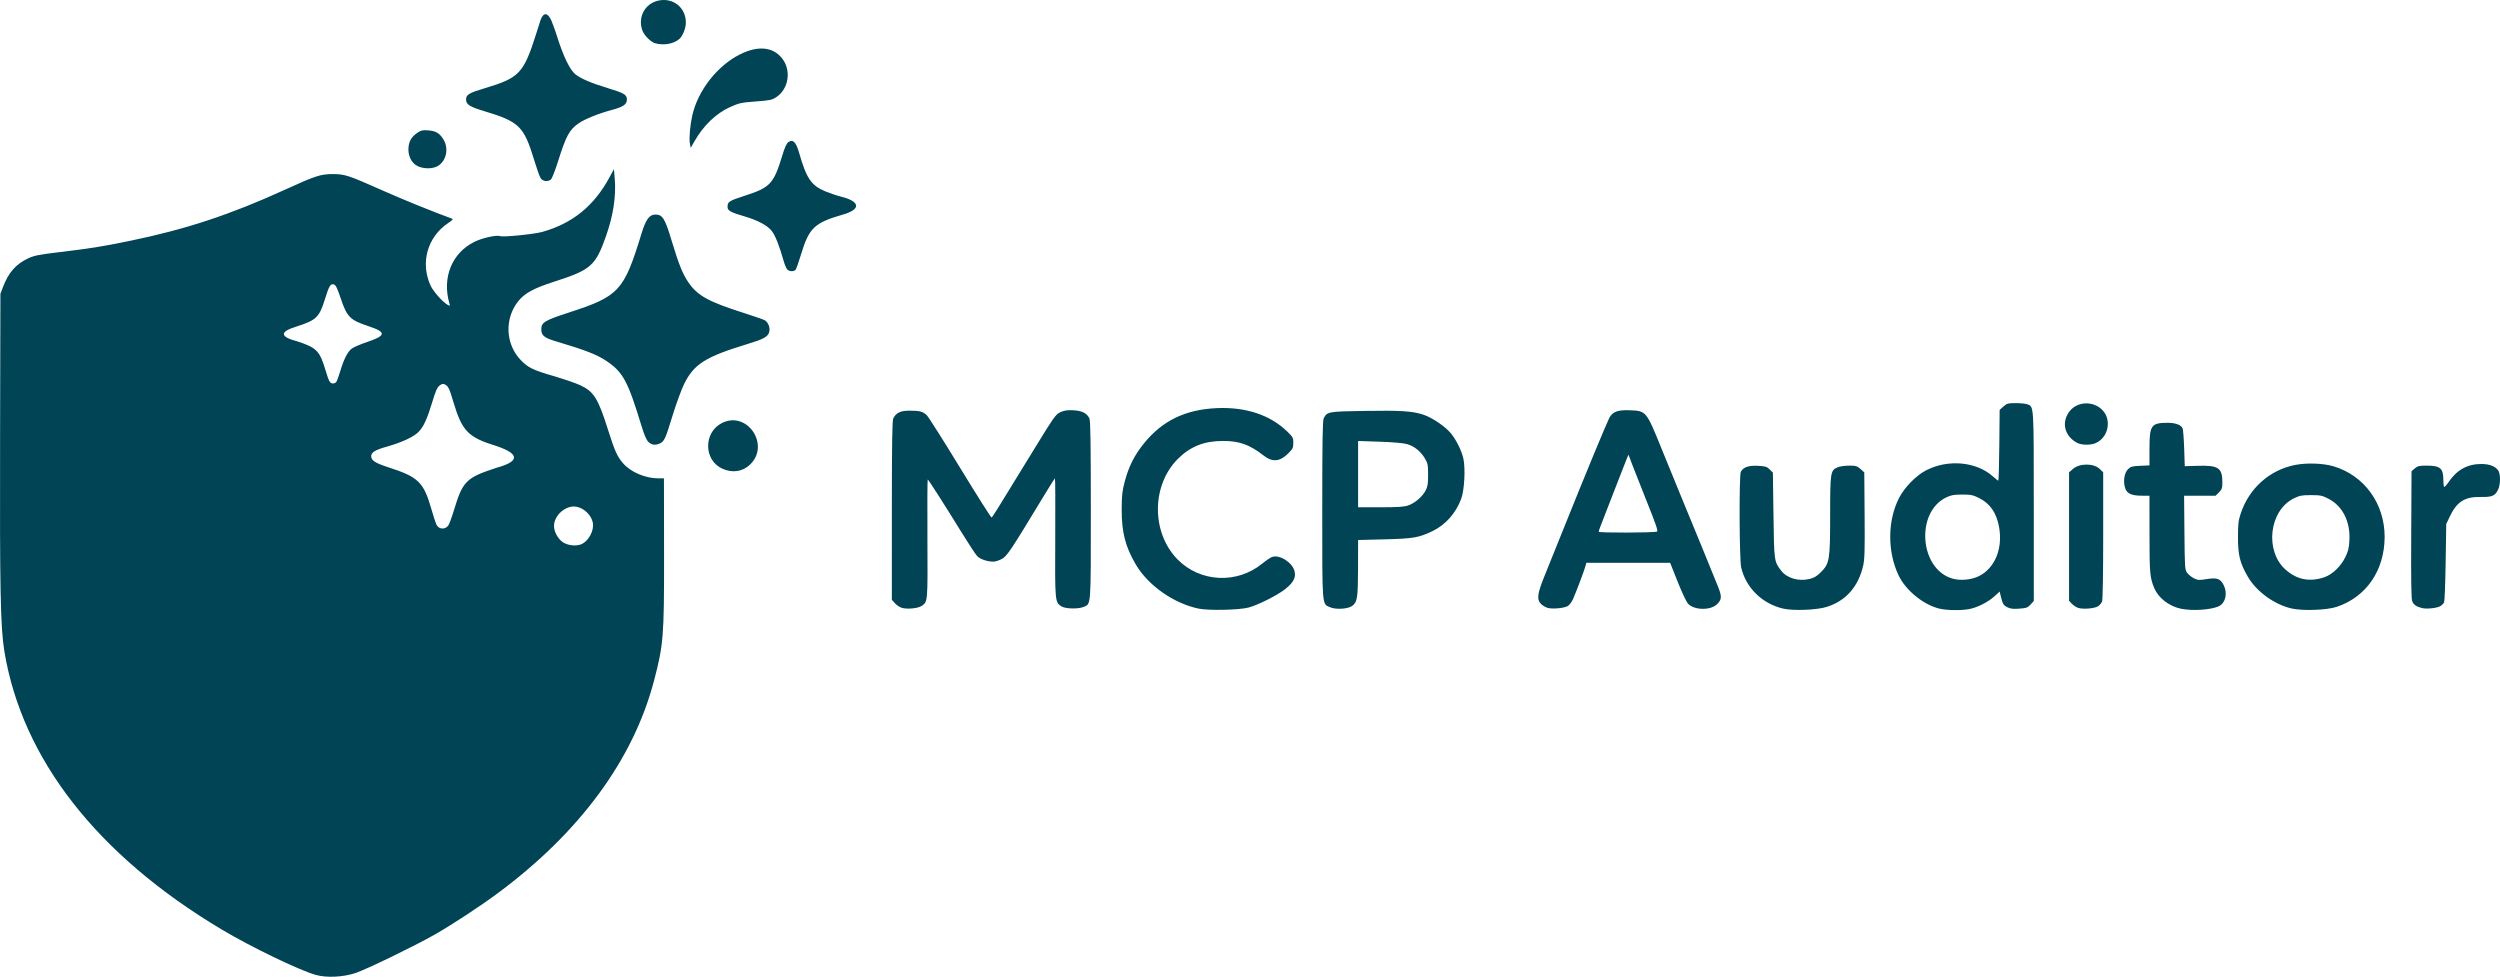
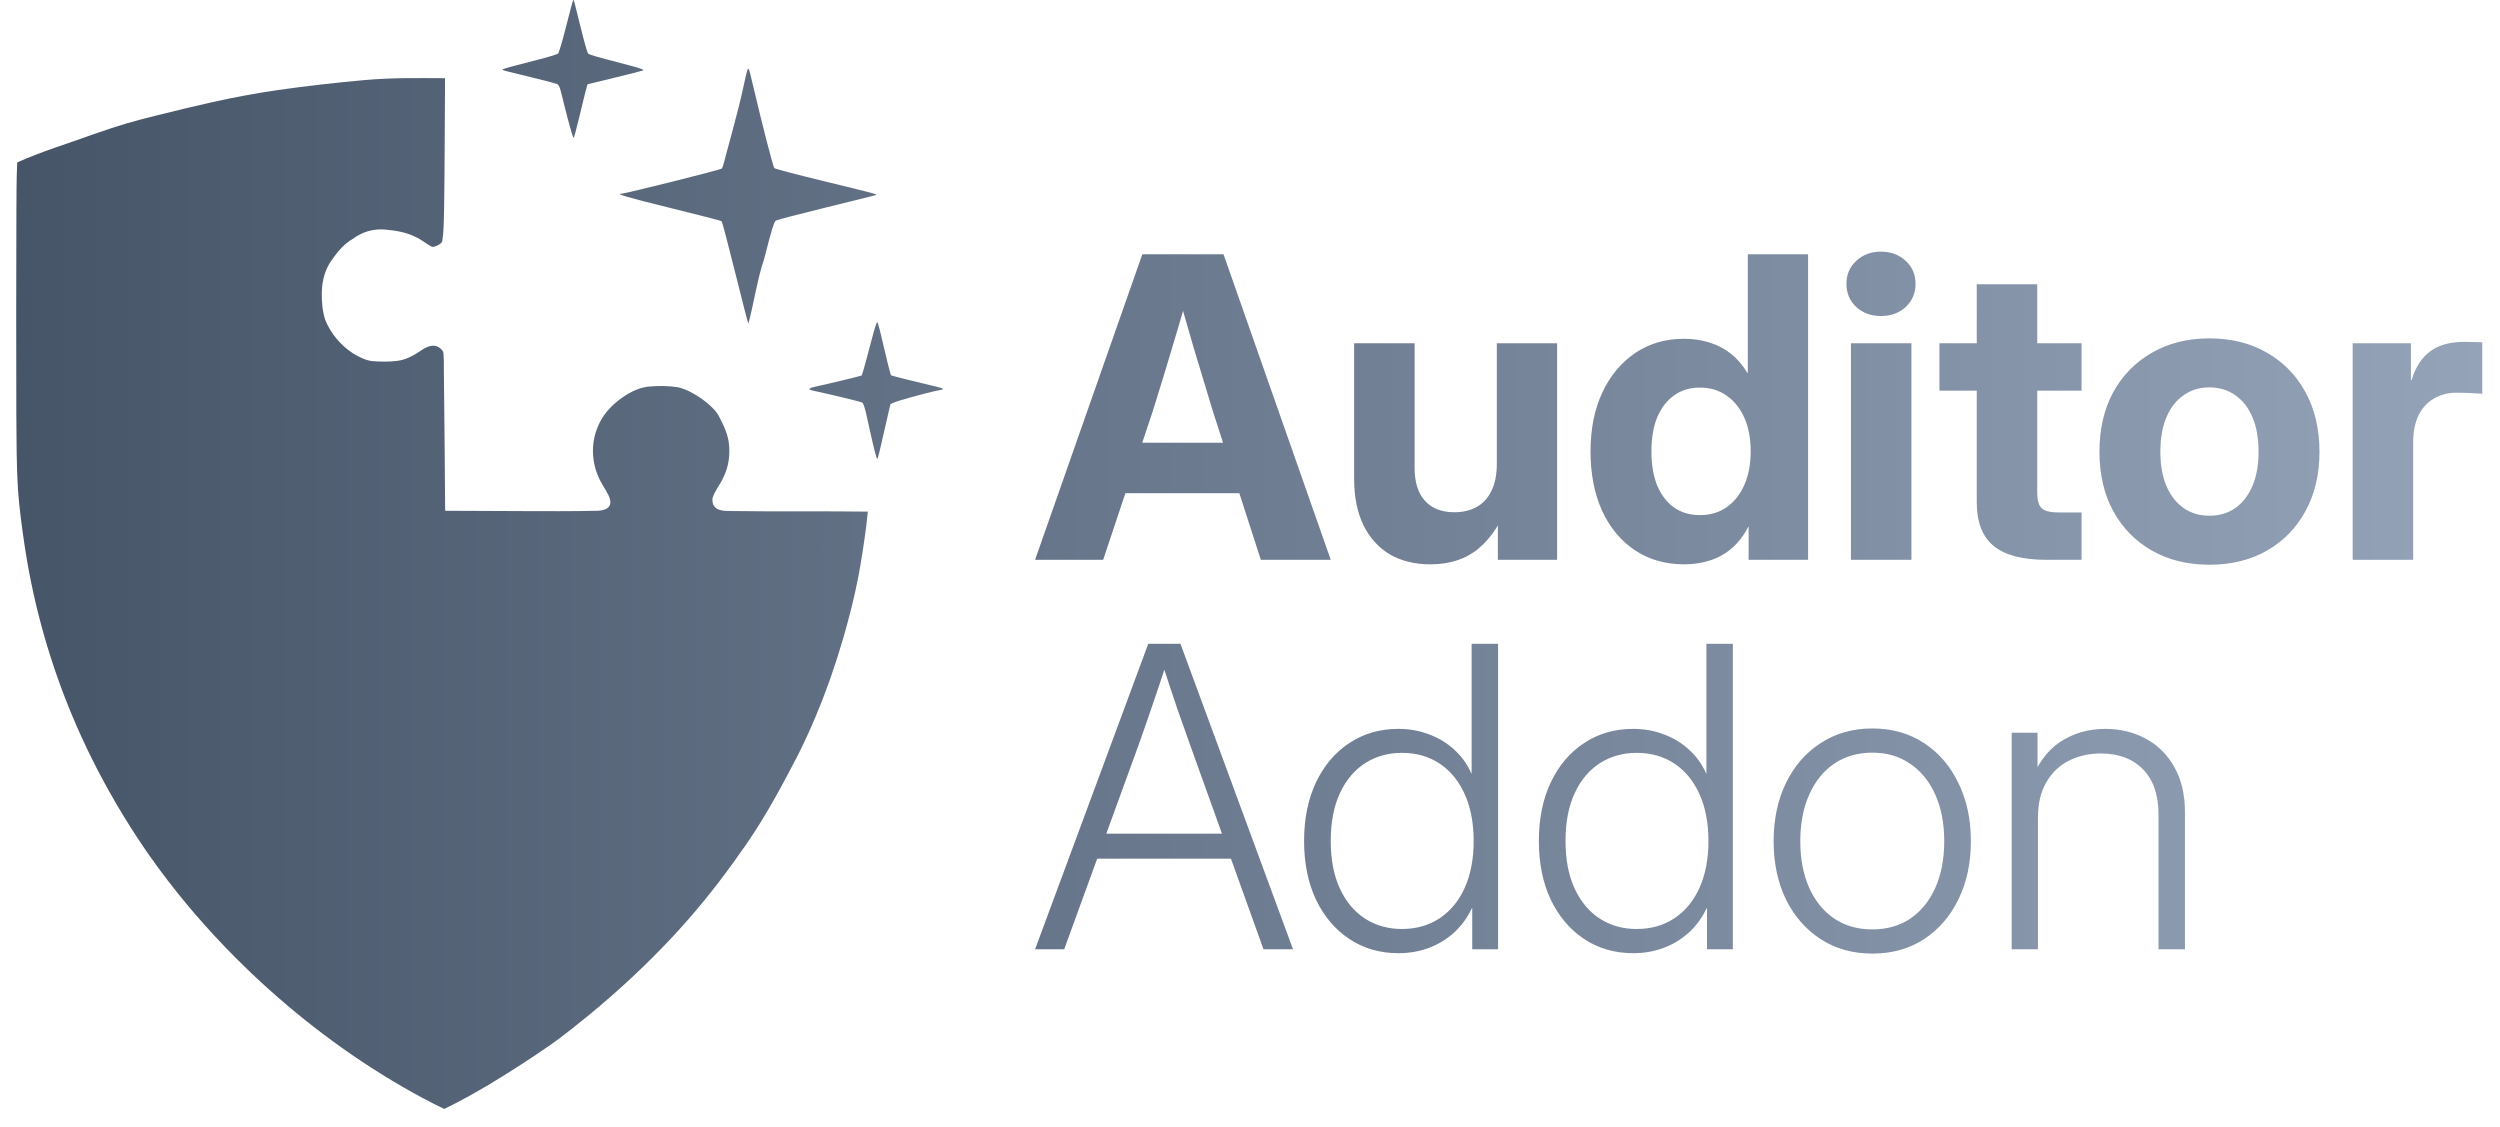
- <svg xmlns="http://www.w3.org/2000/svg" version="1.1" id="svg1" width="2160.799" height="844.227" viewBox="0 0 2160.799 844.227">
-   <defs id="defs1" />
-   <g id="g1" transform="translate(-327.1646,-328.5517)">
-     <path style="fill:#004455" d="m 600,1171.159 c -14.57,-4.145 -56.098,-24.216 -81.5,-39.391 C 411.164,1067.649 346.272,984.52 330.944,891.5 327.579,871.084 326.925,838.567 327.232,707 l 0.29,-124.5 2.243,-5.919 c 4.718,-12.45 11.163,-19.781 21.747,-24.733 5.174,-2.421 9.288,-3.239 26.916,-5.351 27.098,-3.246 36.996,-4.827 60.572,-9.675 48.678,-10.009 87.038,-22.651 134.575,-44.352 26.343,-12.025 30.786,-13.475 41.234,-13.449 10.516,0.025 13.408,0.98 43.277,14.277 17.173,7.645 44.319,18.661 59.344,24.081 1.656,0.597 1.228,1.17 -3.014,4.026 -17.868,12.033 -24.106,34.303 -15.111,53.951 2.355,5.145 10.645,14.476 14.867,16.736 1.937,1.037 2.06,0.931 1.433,-1.229 -6.509,-22.42 2.194,-43.782 21.736,-53.35 6.892,-3.375 19.084,-6.055 22.166,-4.872 2.675,1.026 29.16,-1.631 36.355,-3.647 26.064,-7.305 44.632,-22.352 58.013,-47.013 l 3.924,-7.231 0.723,8.685 c 1.231,14.777 -1.329,31.452 -7.533,49.065 -9.096,25.825 -13.025,29.289 -44.798,39.492 -17.692,5.682 -25.66,10.023 -31.175,16.985 -11.966,15.108 -10.971,37.121 2.298,50.853 6.256,6.474 10.622,8.598 28.184,13.711 8.8,2.562 19.15,6.109 23,7.883 11.866,5.467 15.578,11.351 24.018,38.077 6.01,19.031 8.193,23.86 13.471,29.797 C 872.618,736.754 885.097,742 896.21,742 H 901 l 0.038,4.75 c 0.021,2.612 0.06,30.85 0.088,62.75 0.06,69.22 -0.515,76.321 -8.707,107.5 -17.921,68.207 -64.209,131.11 -135.148,183.659 -15.454,11.447 -39.795,27.401 -54.77,35.897 -17.126,9.716 -58.602,29.833 -68.018,32.99 -10.739,3.601 -25.128,4.274 -34.482,1.613 z M 829.208,799.111 c 6.439,-2.448 11.634,-11.813 10.35,-18.659 -1.565,-8.341 -10.744,-15.273 -18.492,-13.964 -8.152,1.377 -15.065,9.041 -15.065,16.7 0,5.302 3.894,11.964 8.5,14.54 4.189,2.343 10.596,2.945 14.708,1.382 z M 714.384,783.129 c 0.832,-0.92 3.079,-6.837 4.993,-13.15 7.816,-25.783 10.449,-28.423 37.05,-37.158 18.134,-4.96 21.927,-11.336 -0.426,-18.847 -24.176,-7.38 -29.485,-12.837 -36.954,-37.981 -3.466,-11.667 -4.37,-13.56 -7.194,-15.072 -1.7,-0.91 -2.603,-0.751 -4.725,0.833 -2.05,1.531 -3.413,4.582 -6.241,13.97 -4.481,14.876 -7.648,21.782 -12.008,26.189 -4.26,4.305 -14.522,9.064 -27.318,12.668 C 651.416,717.438 648,719.531 648,722.889 c 0,3.666 3.499,5.909 15,9.618 25.79,8.317 30.35,12.767 37.046,36.153 1.707,5.962 3.625,11.906 4.261,13.208 2.009,4.113 6.937,4.729 10.076,1.26 z M 617.781,658.75 c 0.564,-0.688 2.029,-4.625 3.256,-8.75 3.25,-10.928 6.655,-17.642 10.257,-20.225 1.744,-1.251 7.861,-3.85 13.593,-5.775 16.07,-5.397 16.284,-8.393 0.965,-13.458 -16.255,-5.374 -18.833,-7.979 -24.387,-24.646 -2.774,-8.325 -4.083,-10.957 -5.707,-11.473 -2.914,-0.925 -4.132,1.057 -7.696,12.53 -4.912,15.809 -7.356,18.213 -24.045,23.644 -16.772,5.032 -13.896,9.347 0.261,13.051 16.617,5.478 19.214,8.142 24.222,24.851 2.959,9.872 3.879,11.5 6.499,11.5 0.965,0 2.217,-0.562 2.781,-1.25 z M 1363,854.561 c -21.485,-4.514 -43.599,-20.098 -54.211,-38.203 -8.968,-15.301 -12.187,-27.877 -12.123,-47.358 0.04,-12.359 0.434,-15.957 2.664,-24.371 3.417,-12.889 8.27,-22.521 16.492,-32.728 15.999,-19.861 36.118,-29.536 63.678,-30.622 24.739,-0.974 45.539,6.001 60.179,20.181 4.948,4.793 5.321,5.484 5.321,9.873 0,4.244 -0.443,5.163 -4.399,9.118 -7.247,7.247 -13.697,7.776 -21.38,1.755 -11.831,-9.274 -20.783,-12.506 -34.722,-12.538 -16.499,-0.037 -28.53,4.729 -39.361,15.593 -22.838,22.909 -22.906,63.702 -0.144,86.855 19.486,19.82 51.413,21.364 73.185,3.538 3.124,-2.558 6.881,-5.107 8.348,-5.665 6.344,-2.412 17.448,4.493 19.504,12.13 1.455,5.404 -0.85,9.91 -7.952,15.547 -6.729,5.34 -23.316,13.717 -31.579,15.949 -8.221,2.22 -34.694,2.796 -43.5,0.946 z m 505.411,0.023 c -18.127,-4.147 -32.396,-18.168 -36.323,-35.693 -1.598,-7.132 -1.853,-79.854 -0.29,-82.63 2.233,-3.965 6.718,-5.503 14.846,-5.093 6.424,0.324 7.696,0.717 10.103,3.123 l 2.753,2.752 0.507,36.729 c 0.551,39.873 0.577,40.062 6.582,47.935 5.018,6.579 15.023,9.547 24.509,7.271 4.05,-0.971 6.369,-2.349 9.894,-5.873 7.515,-7.515 8.008,-10.557 8.008,-49.451 0,-36.913 0.265,-38.612 6.432,-41.188 1.927,-0.805 6.436,-1.464 10.02,-1.464 5.786,0 6.882,0.327 9.782,2.917 l 3.266,2.917 0.285,37.026 c 0.236,30.698 0.019,38.172 -1.27,43.733 -4.212,18.161 -14.993,30.316 -31.515,35.531 -8.51,2.686 -28.788,3.474 -37.589,1.461 z m 134.937,-0.004 c -13.823,-3.353 -29.102,-15.835 -35.232,-28.784 -9.806,-20.713 -9.56,-47.598 0.615,-67.183 4.587,-8.828 14.526,-18.988 22.851,-23.358 19.16,-10.057 43.82,-7.824 58.326,5.281 2.109,1.906 4.1,3.465 4.423,3.465 0.323,0 0.719,-13.762 0.879,-30.583 l 0.291,-30.583 3.266,-2.917 c 2.986,-2.667 3.902,-2.917 10.685,-2.917 4.08,0 8.552,0.431 9.936,0.957 5.782,2.198 5.613,-0.459 5.613,88.478 v 81.534 l -2.75,3.061 c -2.444,2.72 -3.529,3.119 -9.75,3.583 -5.551,0.414 -7.722,0.146 -10.489,-1.295 -3.379,-1.76 -3.882,-2.654 -5.702,-10.145 l -0.809,-3.328 -4.5,4.097 c -5.578,5.079 -14.782,9.727 -21.887,11.053 -7.141,1.333 -19.373,1.136 -25.766,-0.415 z m 34.122,-28.022 c 13.755,-6.73 20.819,-23.596 17.607,-42.04 -2.183,-12.538 -7.707,-20.678 -17.276,-25.46 -5.408,-2.702 -7.119,-3.057 -14.71,-3.048 -6.947,0.008 -9.547,0.463 -13.59,2.378 -26.999,12.785 -23.276,62.218 5.292,70.27 6.91,1.948 16.155,1.092 22.677,-2.099 z m 174.502,28.083 c -10.014,-2.157 -19.222,-9.273 -22.735,-17.569 -3.877,-9.156 -4.213,-12.873 -4.225,-46.823 L 2185,757 h -6.532 c -8.909,0 -12.919,-1.806 -14.474,-6.52 -1.883,-5.707 -0.798,-13.13 2.384,-16.313 2.345,-2.345 3.586,-2.697 10.638,-3.017 L 2185,730.788 V 716.344 C 2185,696.103 2186.477,694 2200.699,694 c 6.789,0 11.479,1.712 12.912,4.713 0.469,0.983 1.086,8.761 1.371,17.285 l 0.518,15.498 11.208,-0.34 c 17.927,-0.543 21.292,1.73 21.292,14.388 0,4.866 -0.387,5.996 -2.923,8.532 L 2242.154,757 h -13.617 -13.617 l 0.29,31.928 c 0.276,30.439 0.386,32.06 2.354,34.75 1.135,1.552 3.762,3.665 5.836,4.695 3.391,1.685 4.503,1.755 11.033,0.702 8.872,-1.431 11.852,-0.397 14.647,5.082 3.545,6.949 1.777,15.321 -3.847,18.215 -6.355,3.271 -23.258,4.424 -33.261,2.269 z M 2308,854.509 c -14.95,-3.35 -30.433,-14.54 -37.947,-27.423 C 2263.241,815.406 2261.5,808.468 2261.5,793 c 0,-11.436 0.354,-14.57 2.317,-20.5 7.263,-21.941 24.956,-37.737 47.162,-42.106 9.913,-1.95 24.251,-1.445 33.02,1.163 26.794,7.969 44.464,32.505 44.249,61.443 -0.213,28.683 -15.839,51.418 -41.249,60.017 -8.504,2.878 -29.27,3.672 -39,1.491 z m 28.261,-27.082 c 6.756,-2.302 14.036,-9.255 17.892,-17.087 2.628,-5.338 3.295,-8.051 3.652,-14.856 0.856,-16.3 -5.938,-29.662 -18.293,-35.98 -5.25,-2.685 -6.832,-3.003 -14.942,-3.003 -7.915,0 -9.799,0.358 -14.785,2.806 -21.418,10.518 -25.416,45.526 -7.045,61.697 9.839,8.661 20.794,10.76 33.52,6.423 z m -1229.247,26.603 c -1.917,-0.481 -4.73,-2.266 -6.25,-3.968 l -2.764,-3.094 0.015,-77.234 c 0.011,-59.308 0.301,-77.792 1.25,-79.638 2.475,-4.817 6.268,-6.596 14.058,-6.596 8.912,0 11.653,0.749 15.002,4.098 1.451,1.451 14.425,21.946 28.832,45.545 14.406,23.599 26.555,42.783 26.998,42.632 0.874,-0.299 2.223,-2.456 33.885,-54.171 20.57,-33.598 21.529,-34.969 25.795,-36.855 3.397,-1.503 6.025,-1.87 11.266,-1.573 7.361,0.416 11.326,2.429 13.635,6.921 0.948,1.845 1.239,20.24 1.25,79.203 0.016,84.614 0.277,81.082 -6.188,83.809 -4.75,2.004 -15.883,1.72 -19.258,-0.492 -5.561,-3.644 -5.599,-4.066 -5.307,-59.628 0.147,-28.044 0.043,-50.974 -0.232,-50.955 -0.275,0.019 -4.232,6.206 -8.794,13.75 -29.608,48.961 -32.706,53.613 -37.267,55.966 -2.399,1.238 -5.642,2.25 -7.207,2.25 -5.25,0 -11.517,-2.166 -14.013,-4.844 -1.362,-1.461 -7.611,-10.981 -13.888,-21.156 -15.586,-25.266 -28.227,-44.997 -28.829,-44.999 -0.275,-9.3e-4 -0.388,23.061 -0.25,51.249 0.267,54.806 0.318,54.181 -4.75,57.884 -2.931,2.141 -11.978,3.151 -16.986,1.896 z m 369.813,-0.595 c -7.135,-3.083 -6.83,0.707 -6.813,-84.586 0.011,-58.605 0.302,-76.907 1.25,-78.752 2.945,-5.731 3.794,-5.885 34.999,-6.383 31.797,-0.507 41.751,0.13 51.218,3.281 7.609,2.532 18.956,10.255 23.811,16.207 4.667,5.721 9.232,15.022 10.724,21.849 1.849,8.464 0.858,27.031 -1.836,34.411 -4.549,12.457 -13.49,22.617 -24.68,28.042 -11.901,5.77 -16.658,6.593 -41.75,7.217 l -22.75,0.566 -0.056,24.107 c -0.061,26.028 -0.606,29.558 -5.073,32.869 -3.612,2.677 -14.07,3.321 -19.042,1.173 z m 67.377,-87.989 c 5.76,-1.963 12.213,-7.442 15.076,-12.803 1.837,-3.439 2.213,-5.756 2.216,-13.643 0,-8.565 -0.268,-9.96 -2.746,-14.176 -3.577,-6.085 -9.032,-10.517 -15.214,-12.362 -3.139,-0.936 -11.866,-1.717 -23.75,-2.125 L 1501,709.692 v 28.654 V 767 h 19.322 c 14.852,0 20.377,-0.36 23.883,-1.554 z m 120.918,88.594 c -1.857,-0.461 -4.52,-1.982 -5.917,-3.379 -4.017,-4.017 -3.388,-8.863 3.267,-25.161 3.144,-7.7 11.555,-28.576 18.691,-46.391 15.222,-38.004 34.274,-84.076 36.895,-89.221 2.795,-5.486 7.246,-7.153 17.971,-6.733 13.97,0.547 14.14,0.756 27.31,33.346 4.667,11.55 12.395,30.45 17.174,42 11.149,26.949 27.911,67.879 31.694,77.389 3.361,8.45 3.147,11.042 -1.245,15.145 -5.757,5.378 -20.134,4.854 -24.982,-0.91 -1.385,-1.647 -5.387,-10.224 -8.893,-19.06 L 1770.713,815 h -36.24 -36.24 l -0.538,2.25 c -0.767,3.208 -8.335,23.345 -10.929,29.083 -1.23,2.721 -3.296,5.407 -4.727,6.147 -3.377,1.746 -12.704,2.607 -16.916,1.56 z m 94.254,-66.03 c 1.021,-0.383 -1.04,-6.486 -8.274,-24.51 -5.298,-13.2 -11.155,-28.045 -13.015,-32.989 l -3.383,-8.989 -1.312,2.989 c -0.722,1.644 -6.072,15.364 -11.891,30.489 -5.819,15.125 -11.012,28.534 -11.541,29.797 -0.529,1.263 -0.961,2.769 -0.961,3.347 0,1.065 47.519,0.939 50.377,-0.134 z m 364.068,65.981 c -1.68,-0.521 -4.155,-2.118 -5.5,-3.55 l -2.445,-2.602 v -55.501 -55.501 l 3.187,-2.847 c 5.842,-5.22 18.266,-5.19 23.512,0.056 l 2.802,2.802 v 54.512 c 0,32.223 -0.391,55.539 -0.955,57.025 -0.525,1.382 -2.084,3.253 -3.464,4.157 -2.981,1.953 -12.828,2.787 -17.136,1.452 z m 297.055,0.122 c -4.828,-1.232 -7.148,-2.848 -8.388,-5.843 -0.847,-2.045 -1.088,-17.689 -0.887,-57.625 l 0.275,-54.819 2.806,-2.413 c 2.419,-2.08 3.826,-2.413 10.203,-2.413 11.822,0 14.491,2.281 14.491,12.38 0,2.907 0.298,5.584 0.662,5.949 0.364,0.364 2.137,-1.527 3.939,-4.203 7.083,-10.517 16.388,-15.604 28.399,-15.525 7.071,0.046 11.836,1.9 14.439,5.616 2.071,2.957 2.022,12.008 -0.089,16.457 -2.617,5.515 -5.121,6.583 -15.034,6.415 -14.108,-0.24 -20.764,4.097 -27.128,17.676 l -2.688,5.735 -0.511,33 c -0.281,18.15 -0.881,33.761 -1.334,34.69 -0.453,0.929 -1.829,2.35 -3.059,3.156 -2.735,1.792 -12.009,2.81 -16.095,1.767 z M 951.26,733.541 c -15.932,-7.418 -16.078,-31.2 -0.24,-39.291 21.864,-11.171 42.238,18.942 24.322,35.947 -6.475,6.146 -15.401,7.385 -24.081,3.344 z m -63.545,-22.929 c -1.835,-1.7 -3.617,-5.803 -6.19,-14.25 -11.666,-38.292 -15.842,-46.07 -29.847,-55.58 -8.408,-5.71 -18.119,-9.504 -44.178,-17.263 -9.88,-2.942 -12.442,-5.038 -12.478,-10.213 -0.042,-6.082 2.745,-7.788 23.978,-14.675 43.239,-14.024 47.476,-18.621 62.504,-67.824 C 885.343,518.239 888.404,514 893.642,514 c 6.244,0 8.247,3.285 14.327,23.5 5.916,19.67 9.389,28.223 14.363,35.371 7.906,11.36 17.258,16.478 47.999,26.266 8.872,2.825 16.927,5.633 17.9,6.241 3.168,1.978 4.894,6.964 3.648,10.539 -1.362,3.907 -4.941,5.812 -18.88,10.046 -36.07,10.958 -46.093,17.304 -54.547,34.538 -2.428,4.95 -6.955,17.314 -10.059,27.476 -6.086,19.924 -7.089,22.108 -10.955,23.87 -3.884,1.77 -6.895,1.388 -9.724,-1.234 z M 2122.5,711.338 c -9.919,-5.229 -13.384,-15.689 -8.218,-24.809 9.175,-16.199 34.718,-10.038 34.718,8.373 0,7.402 -4.181,13.923 -10.718,16.72 -4.262,1.824 -12.049,1.683 -15.782,-0.285 z M 1007.642,561.499 c -0.825,-0.825 -2.225,-4.088 -3.11,-7.25 -3.519,-12.57 -7.178,-21.929 -10.062,-25.743 -3.843,-5.08 -12.205,-9.57 -24.462,-13.135 C 958.699,512.082 956,510.56 956,507.467 c 0,-4.579 1.124,-5.3 15.509,-9.953 21.257,-6.875 24.419,-10.265 31.596,-33.874 2.422,-7.97 3.913,-11.261 5.598,-12.365 3.907,-2.56 6.531,0.123 9.169,9.379 6.284,22.049 10.452,28.213 22.452,33.209 3.954,1.646 10.175,3.743 13.823,4.659 16.627,4.177 17.356,10.951 1.663,15.457 -24.714,7.097 -29.386,11.533 -36.296,34.47 -1.98,6.572 -4.086,12.534 -4.68,13.25 -1.456,1.754 -5.347,1.646 -7.193,-0.2 z M 794.458,482.577 c -0.873,-1.333 -3.394,-8.39 -5.602,-15.684 C 779.998,437.634 775.973,433.707 745.444,424.537 733.123,420.836 730,418.823 730,414.58 c 0,-4.197 2.394,-5.655 15.945,-9.713 30.271,-9.063 33.722,-12.717 44.739,-47.368 l 3.815,-12 c 2.768,-6.977 6.331,-5.571 9.191,0.7 0.377,0.826 2.929,7.364 5.266,14.775 5.058,16.045 10.692,27.708 15.235,31.537 4.625,3.899 13.861,7.851 29.182,12.487 13.232,4.004 15.626,5.472 15.626,9.58 0,4.158 -3.099,6.35 -12.521,8.858 -11.724,3.12 -23.631,7.883 -29.078,11.63 -8.138,5.599 -10.968,10.823 -18.02,33.266 -2.448,7.791 -5.196,14.728 -6.107,15.416 -2.772,2.093 -7.048,1.524 -8.815,-1.173 z M 687.664,471.888 c -5.115,-2.698 -8.085,-9.151 -7.416,-16.111 0.529,-5.509 2.793,-9.148 7.844,-12.615 2.845,-1.952 4.36,-2.272 9.171,-1.935 6.717,0.47 10.186,2.625 13.47,8.368 4.314,7.544 2.218,17.56 -4.631,22.136 -4.461,2.98 -12.951,3.052 -18.439,0.158 z m 235.796,-19.253 c -0.846,-4.51 0.121,-15.758 2.103,-24.452 4.898,-21.487 21.565,-42.801 41.14,-52.608 15.346,-7.688 28.167,-6.622 36.1,3.003 8.574,10.401 6.285,26.704 -4.776,34.024 -3.424,2.266 -5.542,2.736 -15.741,3.491 -14.506,1.074 -16.177,1.423 -24.22,5.049 -12.034,5.425 -23.045,16.075 -30.817,29.806 l -3.083,5.447 z m -30.059,-86.714 c -3.876,-1.125 -9.47,-6.75 -11.05,-11.113 -4.153,-11.462 2.33,-23.354 14.059,-25.788 12.67,-2.63 23.547,6.138 23.547,18.981 0,4.949 -2.6,11.547 -5.601,14.212 -4.825,4.285 -13.61,5.839 -20.954,3.708 z" id="path1" />
+ <svg xmlns="http://www.w3.org/2000/svg" xmlns:xlink="http://www.w3.org/1999/xlink" version="1.1" id="svg1" width="571.53" height="257.641" viewBox="0 0 571.53 257.641">
+   <defs id="defs1">
+     <linearGradient id="linearGradient25">
+       <stop style="stop-color:#475569;stop-opacity:1;" offset="0" id="stop25" />
+       <stop style="stop-color:#94a3b8;stop-opacity:1;" offset="1" id="stop26" />
+     </linearGradient>
+     <linearGradient id="linearGradient23">
+       <stop style="stop-color:#0a5daf;stop-opacity:1;" offset="0" id="stop22" />
+       <stop style="stop-color:#539ff4;stop-opacity:1;" offset="1" id="stop23" />
+     </linearGradient>
+     <linearGradient id="linearGradient2">
+       <stop style="stop-color:#0d64b9;stop-opacity:1;" offset="0" id="stop2" />
+       <stop style="stop-color:#539ff4;stop-opacity:1;" offset="1" id="stop3" />
+     </linearGradient>
+     <linearGradient xlink:href="#linearGradient23" id="linearGradient3" x1="1429.012" y1="821.665" x2="2038.662" y2="821.665" gradientUnits="userSpaceOnUse" />
+     <linearGradient xlink:href="#linearGradient2" id="linearGradient11" gradientUnits="userSpaceOnUse" x1="1429.012" y1="821.665" x2="2038.662" y2="821.665" />
+     <linearGradient xlink:href="#linearGradient2" id="linearGradient12" gradientUnits="userSpaceOnUse" x1="1429.012" y1="821.665" x2="2038.662" y2="821.665" />
+     <linearGradient xlink:href="#linearGradient2" id="linearGradient13" gradientUnits="userSpaceOnUse" x1="1429.012" y1="821.665" x2="2038.662" y2="821.665" />
+     <linearGradient xlink:href="#linearGradient2" id="linearGradient14" gradientUnits="userSpaceOnUse" x1="1429.012" y1="821.665" x2="2038.662" y2="821.665" />
+     <linearGradient xlink:href="#linearGradient2" id="linearGradient15" gradientUnits="userSpaceOnUse" x1="1429.012" y1="821.665" x2="2038.662" y2="821.665" />
+     <linearGradient xlink:href="#linearGradient2" id="linearGradient16" gradientUnits="userSpaceOnUse" x1="1429.012" y1="821.665" x2="2038.662" y2="821.665" />
+     <linearGradient xlink:href="#linearGradient25" id="linearGradient26" x1="1456.697" y1="820.223" x2="2020.467" y2="820.223" gradientUnits="userSpaceOnUse" />
+   </defs>
+   <g id="g1" style="display:none;fill:url(#linearGradient3);stroke:none" transform="translate(-1452.992,-693.4636)">
+     <path style="fill:url(#linearGradient11);fill-opacity:1;stroke:none;stroke-width:0.573" d="m 1582.751,720.48 c -0.647,-2.483 -1.335,-5.206 -1.529,-6.051 -0.245,-1.069 -0.531,-1.612 -0.94,-1.785 -0.324,-0.136 -3.039,-0.839 -6.035,-1.561 -6.353,-1.531 -6.532,-1.58 -6.369,-1.744 0.16,-0.16 3.01,-0.944 8.232,-2.264 2.286,-0.578 4.307,-1.201 4.491,-1.383 0.184,-0.183 1.001,-2.976 1.816,-6.208 0.815,-3.232 1.532,-5.927 1.594,-5.989 0.161,-0.162 0.232,0.092 1.742,6.276 0.751,3.074 1.501,5.732 1.666,5.906 0.29,0.305 1.421,0.631 9.423,2.723 2.505,0.655 3.509,1.027 3.153,1.169 -0.287,0.114 -3.258,0.872 -6.601,1.682 l -6.078,1.474 -0.27,0.904 c -0.149,0.497 -0.828,3.258 -1.508,6.135 -0.681,2.877 -1.321,5.231 -1.423,5.231 -0.102,0 -0.715,-2.032 -1.362,-4.515 z" id="path8" />
+     <path style="fill:url(#linearGradient12);fill-opacity:1;stroke:none;stroke-width:0.573" d="m 1621.093,755.896 c -1.593,-6.414 -2.998,-11.75 -3.123,-11.858 -0.125,-0.108 -5.358,-1.461 -11.63,-3.006 -10.155,-2.502 -12.859,-3.298 -11.2,-3.298 0.793,0 22.575,-5.448 22.84,-5.713 0.131,-0.13 0.342,-0.671 0.469,-1.203 0.558,-2.327 3.381,-12.048 4.61,-18.022 0.34,-1.655 0.719,-3.192 0.842,-3.415 0.266,-0.482 0.287,-0.422 1.157,3.271 2.304,9.777 4.673,18.969 4.959,19.243 0.186,0.178 5.24,1.513 11.231,2.966 12.347,2.994 12.499,3.036 11.896,3.234 -0.236,0.078 -5.332,1.339 -11.322,2.803 -5.991,1.464 -11.142,2.812 -11.447,2.996 -0.433,0.261 -1.013,2.152 -2.645,8.625 -1.653,4.877 -2.325,9.999 -3.654,14.953 -0.048,0.047 -1.389,-5.161 -2.983,-11.575 z" id="path7" />
+     <path style="fill:url(#linearGradient13);fill-opacity:1;stroke:none;stroke-width:0.573" d="m 1653.403,798.156 c -0.176,-0.291 -1.35,-5.232 -2.221,-9.35 -0.43,-2.032 -0.811,-3.178 -1.109,-3.333 -0.356,-0.185 -6.528,-1.674 -11.419,-2.755 -1.109,-0.245 -0.712,-0.577 1.147,-0.956 2.089,-0.427 10.068,-2.353 10.181,-2.458 0.126,-0.118 1.386,-4.647 2.377,-8.542 0.511,-2.01 1.028,-3.655 1.149,-3.655 0.121,0 0.506,1.258 0.856,2.795 0.961,4.228 2.215,9.279 2.324,9.363 0.131,0.1 5.802,1.53 8.84,2.228 3.263,0.75 3.484,0.927 2.58,1.104 -1.093,0.214 -1.853,0.356 -3.296,0.734 -4.97,1.301 -8.157,2.204 -8.29,2.653 -0.077,0.259 -0.732,3.111 -1.455,6.336 -0.723,3.225 -1.361,5.91 -1.417,5.967 -0.056,0.057 -0.166,-0.003 -0.244,-0.131 z" id="path6" />
+     <path id="path10" style="display:inline;fill:url(#linearGradient14);stroke:none;stroke-width:7.43;stroke-dasharray:none;stroke-opacity:1;paint-order:markers fill stroke" d="m 1545.777,711.325 c -3.262,0.044 -5.759,0.14 -9.426,0.441 -6.601,0.598 -13.191,1.341 -19.753,2.27 -5.037,0.728 -10.043,1.668 -15.011,2.769 -4.109,0.917 -7.766,1.8 -12.474,2.972 -6.07,1.5 -8.418,2.188 -14.661,4.347 -5.854,2.125 -11.829,3.929 -17.522,6.461 -0.194,3.956 -0.158,7.92 -0.193,11.88 -0.055,15.233 -0.046,30.467 -0.013,45.701 0.048,5.846 0.022,11.699 0.403,17.535 0.304,4.252 0.905,8.476 1.521,12.692 0.172,1.177 0.379,2.349 0.574,3.523 0.038,0.221 0.123,0.677 0.179,0.988 0.076,0.416 0.179,0.991 0.239,1.309 0.147,0.753 0.328,1.657 0.455,2.316 2.655,13.024 6.899,25.721 12.608,37.725 0.168,0.346 0.434,0.895 0.642,1.324 0.179,0.366 0.357,0.745 0.507,1.043 3.564,7.197 7.639,14.141 12.157,20.781 0.233,0.34 0.599,0.874 0.84,1.216 2.92,4.188 6.037,8.237 9.318,12.148 0.449,0.527 0.988,1.168 1.478,1.733 1.351,1.571 2.789,3.178 4.158,4.662 0.963,1.044 2.002,2.138 2.947,3.123 9.963,10.288 21.063,19.489 33.097,27.259 2.304,1.489 4.569,2.872 7.163,4.377 3.121,1.791 6.287,3.511 9.535,5.062 3.522,-1.689 6.924,-3.618 10.29,-5.597 4.869,-2.939 9.652,-6.023 14.319,-9.273 2.92,-2.081 5.709,-4.341 8.49,-6.603 6.888,-5.668 13.434,-11.758 19.495,-18.305 0.42,-0.457 0.943,-1.022 1.396,-1.528 0.62,-0.681 1.229,-1.38 1.812,-2.034 4.862,-5.533 9.292,-11.431 13.479,-17.486 4.252,-6.202 7.815,-12.838 11.29,-19.496 0.411,-0.805 0.799,-1.587 1.175,-2.365 2.175,-4.479 4.097,-9.079 5.812,-13.753 0.295,-0.806 0.628,-1.737 0.928,-2.595 1.04,-2.99 2.016,-6.085 2.88,-9.079 1.265,-4.462 2.434,-8.998 3.314,-13.591 0.162,-0.863 0.294,-1.601 0.441,-2.461 0.69,-4.112 1.325,-8.237 1.724,-12.388 -10.054,-0.142 -20.109,0.027 -30.163,-0.13 -2.438,-0.037 -5.573,0.331 -5.358,-2.909 0.519,-1.755 1.779,-3.155 2.511,-4.815 1.269,-2.542 1.593,-5.483 1.175,-8.274 -0.38,-2.119 -1.35,-4.076 -2.358,-5.959 -1.368,-2.316 -5.815,-5.569 -9.166,-6.335 -2.29,-0.369 -4.634,-0.374 -6.939,-0.147 -2.504,0.324 -4.763,1.633 -6.734,3.151 -1.992,1.557 -3.693,3.543 -4.652,5.902 -1.567,3.583 -1.524,7.792 0.017,11.375 0.593,1.567 1.655,2.886 2.374,4.388 0.718,1.498 0.904,3.353 -2.403,3.552 -5.86,0.142 -11.722,0.093 -17.583,0.08 -5.784,-0.026 -11.568,-0.051 -17.351,-0.077 -0.097,-10.458 -0.144,-20.917 -0.288,-31.375 -0.055,-1.715 0.097,-4.608 -0.26,-5.145 -1.344,-1.786 -3.078,-1.353 -4.692,-0.299 -1.723,1.192 -3.599,2.3 -5.719,2.549 -1.798,0.22 -3.623,0.2 -5.428,0.091 -1.72,-0.147 -3.301,-0.955 -4.747,-1.847 -2.776,-1.835 -5.03,-4.501 -6.277,-7.593 -0.663,-2.019 -0.82,-4.174 -0.792,-6.288 0.056,-2.684 0.753,-5.422 2.401,-7.583 1.265,-1.809 2.735,-3.544 4.673,-4.658 2.2,-1.638 4.673,-2.355 7.379,-2.144 2.383,0.224 4.806,0.595 6.963,1.692 1.353,0.559 2.431,1.59 3.732,2.24 0.555,0.194 2.383,-0.665 2.402,-1.339 0.355,-2.184 0.323,-4.408 0.399,-6.614 0.159,-9.416 0.149,-18.835 0.216,-28.252 0.01,-0.776 0.01,-1.551 0.013,-2.327 -2.986,-0.011 -5.971,-0.041 -8.957,-0.015 z" />
+     <text xml:space="preserve" style="font-style:normal;font-variant:normal;font-weight:normal;font-stretch:normal;font-size:96px;font-family:Inter;-inkscape-font-specification:'Inter, @opsz=32.0,wght=300';font-variant-ligatures:normal;font-variant-caps:normal;font-variant-numeric:normal;font-variant-east-asian:normal;font-variation-settings:'opsz' 32, 'wght' 300;text-align:center;letter-spacing:0px;word-spacing:0.08px;text-anchor:middle;fill:url(#linearGradient15);stroke:none;stroke-width:7;stroke-linecap:round;paint-order:markers stroke fill" x="1823.616" y="910.482" id="text9">
+       <tspan id="tspan9" x="1823.616" y="910.482" style="fill:url(#linearGradient15)">Addon</tspan>
+     </text>
+     <text xml:space="preserve" style="font-style:normal;font-variant:normal;font-weight:bold;font-stretch:normal;font-size:96px;font-family:Inter;-inkscape-font-specification:'Inter, Bold';font-variant-ligatures:normal;font-variant-caps:normal;font-variant-numeric:normal;font-variant-east-asian:normal;text-align:center;letter-spacing:0px;word-spacing:0.08px;text-anchor:middle;fill:url(#linearGradient16);stroke:none;stroke-width:7;stroke-linecap:round;paint-order:markers stroke fill" x="1855.491" y="821.443" id="text8">
+       <tspan id="tspan8" x="1855.491" y="821.443" style="font-style:normal;font-variant:normal;font-weight:bold;font-stretch:normal;font-size:96px;font-family:Inter;-inkscape-font-specification:'Inter, Bold';font-variant-ligatures:normal;font-variant-caps:normal;font-variant-numeric:normal;font-variant-east-asian:normal;fill:url(#linearGradient16);stroke:none">Auditor</tspan>
+     </text>
+   </g>
+   <g id="g21" style="display:inline;stroke:none;fill:url(#linearGradient3)" transform="translate(-1452.992,-693.4636)">
+     <g id="g23" style="stroke:none;fill:url(#linearGradient26);fill-opacity:1">
+       <path style="fill:url(#linearGradient26);fill-opacity:1;stroke:none;stroke-width:0.573" d="m 1582.751,720.48 c -0.647,-2.483 -1.335,-5.206 -1.529,-6.051 -0.245,-1.069 -0.531,-1.612 -0.94,-1.785 -0.324,-0.136 -3.039,-0.839 -6.035,-1.561 -6.353,-1.531 -6.532,-1.58 -6.369,-1.744 0.16,-0.16 3.01,-0.944 8.232,-2.264 2.286,-0.578 4.307,-1.201 4.491,-1.383 0.184,-0.183 1.001,-2.976 1.816,-6.208 0.815,-3.232 1.532,-5.927 1.594,-5.989 0.161,-0.162 0.232,0.092 1.742,6.276 0.751,3.074 1.501,5.732 1.666,5.906 0.29,0.305 1.421,0.631 9.423,2.723 2.505,0.655 3.509,1.027 3.153,1.169 -0.287,0.114 -3.258,0.872 -6.601,1.682 l -6.078,1.474 -0.27,0.904 c -0.149,0.497 -0.828,3.258 -1.508,6.135 -0.681,2.877 -1.321,5.231 -1.423,5.231 -0.102,0 -0.715,-2.032 -1.362,-4.515 z" id="path17" />
+       <path style="fill:url(#linearGradient26);fill-opacity:1;stroke:none;stroke-width:0.573" d="m 1621.093,755.896 c -1.593,-6.414 -2.998,-11.75 -3.123,-11.858 -0.125,-0.108 -5.358,-1.461 -11.63,-3.006 -10.155,-2.502 -12.859,-3.298 -11.2,-3.298 0.793,0 22.575,-5.448 22.84,-5.713 0.131,-0.13 0.342,-0.671 0.469,-1.203 0.558,-2.327 3.381,-12.048 4.61,-18.022 0.34,-1.655 0.719,-3.192 0.842,-3.415 0.266,-0.482 0.287,-0.422 1.157,3.271 2.304,9.777 4.673,18.969 4.959,19.243 0.186,0.178 5.24,1.513 11.231,2.966 12.347,2.994 12.499,3.036 11.896,3.234 -0.236,0.078 -5.332,1.339 -11.322,2.803 -5.991,1.464 -11.142,2.812 -11.447,2.996 -0.433,0.261 -1.013,2.152 -2.645,8.625 -1.653,4.877 -2.325,9.999 -3.654,14.953 -0.048,0.047 -1.389,-5.161 -2.983,-11.575 z" id="path18" />
+       <path style="fill:url(#linearGradient26);fill-opacity:1;stroke:none;stroke-width:0.573" d="m 1653.403,798.156 c -0.176,-0.291 -1.35,-5.232 -2.221,-9.35 -0.43,-2.032 -0.811,-3.178 -1.109,-3.333 -0.356,-0.185 -6.528,-1.674 -11.419,-2.755 -1.109,-0.245 -0.712,-0.577 1.147,-0.956 2.089,-0.427 10.068,-2.353 10.181,-2.458 0.126,-0.118 1.386,-4.647 2.377,-8.542 0.511,-2.01 1.028,-3.655 1.149,-3.655 0.121,0 0.506,1.258 0.856,2.795 0.961,4.228 2.215,9.279 2.324,9.363 0.131,0.1 5.802,1.53 8.84,2.228 3.263,0.75 3.484,0.927 2.58,1.104 -1.093,0.214 -1.853,0.356 -3.296,0.734 -4.97,1.301 -8.157,2.204 -8.29,2.653 -0.077,0.259 -0.732,3.111 -1.455,6.336 -0.723,3.225 -1.361,5.91 -1.417,5.967 -0.056,0.057 -0.166,-0.003 -0.244,-0.131 z" id="path19" />
+       <path id="path20" style="display:inline;fill:url(#linearGradient26);stroke:none;stroke-width:7.43;stroke-dasharray:none;stroke-opacity:1;paint-order:markers fill stroke;fill-opacity:1" d="m 1545.777,711.325 c -3.262,0.044 -5.759,0.14 -9.426,0.441 -6.601,0.598 -13.191,1.341 -19.753,2.27 -5.037,0.728 -10.043,1.668 -15.011,2.769 -4.109,0.917 -7.766,1.8 -12.474,2.972 -6.07,1.5 -8.418,2.188 -14.661,4.347 -5.854,2.125 -11.829,3.929 -17.522,6.461 -0.194,3.956 -0.158,7.92 -0.193,11.88 -0.055,15.233 -0.046,30.467 -0.013,45.701 0.048,5.846 0.022,11.699 0.403,17.535 0.304,4.252 0.905,8.476 1.521,12.692 0.172,1.177 0.379,2.349 0.574,3.523 0.038,0.221 0.123,0.677 0.179,0.988 0.076,0.416 0.179,0.991 0.239,1.309 0.147,0.753 0.328,1.657 0.455,2.316 2.655,13.024 6.899,25.721 12.608,37.725 0.168,0.346 0.434,0.895 0.642,1.324 0.179,0.366 0.357,0.745 0.507,1.043 3.564,7.197 7.639,14.141 12.157,20.781 0.233,0.34 0.599,0.874 0.84,1.216 2.92,4.188 6.037,8.237 9.318,12.148 0.449,0.527 0.988,1.168 1.478,1.733 1.351,1.571 2.789,3.178 4.158,4.662 0.963,1.044 2.002,2.138 2.947,3.123 9.963,10.288 21.063,19.489 33.097,27.259 2.304,1.489 4.569,2.872 7.163,4.377 3.121,1.791 6.287,3.511 9.535,5.062 3.522,-1.689 6.924,-3.618 10.29,-5.597 4.869,-2.939 9.652,-6.023 14.319,-9.273 2.92,-2.081 5.709,-4.341 8.49,-6.603 6.888,-5.668 13.434,-11.758 19.495,-18.305 0.42,-0.457 0.943,-1.022 1.396,-1.528 0.62,-0.681 1.229,-1.38 1.812,-2.034 4.862,-5.533 9.292,-11.431 13.479,-17.486 4.252,-6.202 7.815,-12.838 11.29,-19.496 0.411,-0.805 0.799,-1.587 1.175,-2.365 2.175,-4.479 4.097,-9.079 5.812,-13.753 0.295,-0.806 0.628,-1.737 0.928,-2.595 1.04,-2.99 2.016,-6.085 2.88,-9.079 1.265,-4.462 2.434,-8.998 3.314,-13.591 0.162,-0.863 0.294,-1.601 0.441,-2.461 0.69,-4.112 1.325,-8.237 1.724,-12.388 -10.054,-0.142 -20.109,0.027 -30.163,-0.13 -2.438,-0.037 -5.573,0.331 -5.358,-2.909 0.519,-1.755 1.779,-3.155 2.511,-4.815 1.269,-2.542 1.593,-5.483 1.175,-8.274 -0.38,-2.119 -1.35,-4.076 -2.358,-5.959 -1.368,-2.316 -5.815,-5.569 -9.166,-6.335 -2.29,-0.369 -4.634,-0.374 -6.939,-0.147 -2.504,0.324 -4.763,1.633 -6.734,3.151 -1.992,1.557 -3.693,3.543 -4.652,5.902 -1.567,3.583 -1.524,7.792 0.017,11.375 0.593,1.567 1.655,2.886 2.374,4.388 0.718,1.498 0.904,3.353 -2.403,3.552 -5.86,0.142 -11.722,0.093 -17.583,0.08 -5.784,-0.026 -11.568,-0.051 -17.351,-0.077 -0.097,-10.458 -0.144,-20.917 -0.288,-31.375 -0.055,-1.715 0.097,-4.608 -0.26,-5.145 -1.344,-1.786 -3.078,-1.353 -4.692,-0.299 -1.723,1.192 -3.599,2.3 -5.719,2.549 -1.798,0.22 -3.623,0.2 -5.428,0.091 -1.72,-0.147 -3.301,-0.955 -4.747,-1.847 -2.776,-1.835 -5.03,-4.501 -6.277,-7.593 -0.663,-2.019 -0.82,-4.174 -0.792,-6.288 0.056,-2.684 0.753,-5.422 2.401,-7.583 1.265,-1.809 2.735,-3.544 4.673,-4.658 2.2,-1.638 4.673,-2.355 7.379,-2.144 2.383,0.224 4.806,0.595 6.963,1.692 1.353,0.559 2.431,1.59 3.732,2.24 0.555,0.194 2.383,-0.665 2.402,-1.339 0.355,-2.184 0.323,-4.408 0.399,-6.614 0.159,-9.416 0.149,-18.835 0.216,-28.252 0.01,-0.776 0.01,-1.551 0.013,-2.327 -2.986,-0.011 -5.971,-0.041 -8.957,-0.015 z" />
+       <path d="m 1689.624,910.482 25.875,-69.844 h 7.359 l 25.734,69.844 h -6.75 l -16.547,-46.078 q -1.453,-4.031 -3.141,-8.859 -1.641,-4.828 -3.938,-11.906 h 1.922 q -2.297,7.078 -3.984,11.906 -1.641,4.828 -3.094,8.859 l -16.781,46.078 z m 12.328,-20.719 v -5.719 h 34.312 v 5.719 z m 70.734,21.609 q -6.328,0 -11.203,-3.234 -4.875,-3.234 -7.641,-9 -2.719,-5.766 -2.719,-13.406 0,-7.641 2.719,-13.406 2.766,-5.812 7.641,-9 4.875,-3.234 11.203,-3.234 3.75,0 7.031,1.266 3.281,1.219 5.766,3.516 2.531,2.297 3.891,5.438 h 0.047 v -29.672 h 6.047 v 69.844 h -5.906 v -9.375 h -0.094 q -1.5,3.188 -4.031,5.531 -2.531,2.297 -5.766,3.516 -3.234,1.219 -6.984,1.219 z m 0.797,-5.531 q 4.969,0 8.672,-2.484 3.703,-2.484 5.719,-6.984 2.016,-4.547 2.016,-10.641 0,-6.141 -2.016,-10.641 -2.016,-4.547 -5.719,-7.031 -3.703,-2.484 -8.672,-2.484 -4.688,0 -8.391,2.344 -3.656,2.344 -5.766,6.844 -2.109,4.5 -2.109,10.969 0,6.422 2.109,10.922 2.109,4.5 5.766,6.844 3.703,2.344 8.391,2.344 z m 52.875,5.531 q -6.328,0 -11.203,-3.234 -4.875,-3.234 -7.641,-9 -2.719,-5.766 -2.719,-13.406 0,-7.641 2.719,-13.406 2.766,-5.812 7.641,-9 4.875,-3.234 11.203,-3.234 3.75,0 7.031,1.266 3.281,1.219 5.766,3.516 2.531,2.297 3.891,5.438 h 0.047 v -29.672 h 6.047 v 69.844 h -5.906 v -9.375 h -0.094 q -1.5,3.188 -4.031,5.531 -2.531,2.297 -5.766,3.516 -3.234,1.219 -6.984,1.219 z m 0.797,-5.531 q 4.969,0 8.672,-2.484 3.703,-2.484 5.719,-6.984 2.016,-4.547 2.016,-10.641 0,-6.141 -2.016,-10.641 -2.016,-4.547 -5.719,-7.031 -3.703,-2.484 -8.672,-2.484 -4.688,0 -8.391,2.344 -3.656,2.344 -5.766,6.844 -2.109,4.5 -2.109,10.969 0,6.422 2.109,10.922 2.109,4.5 5.766,6.844 3.703,2.344 8.391,2.344 z m 53.859,5.625 q -6.656,0 -11.766,-3.281 -5.109,-3.328 -7.969,-9.094 -2.812,-5.812 -2.812,-13.312 0,-7.5 2.812,-13.312 2.859,-5.859 7.969,-9.141 5.109,-3.328 11.766,-3.328 6.75,0 11.812,3.328 5.062,3.281 7.875,9.141 2.859,5.812 2.859,13.312 0,7.5 -2.859,13.312 -2.812,5.766 -7.875,9.094 -5.062,3.281 -11.812,3.281 z m 0,-5.531 q 5.062,0 8.719,-2.484 3.703,-2.531 5.719,-7.078 2.016,-4.594 2.016,-10.594 0,-6.047 -2.016,-10.594 -2.016,-4.547 -5.719,-7.078 -3.656,-2.578 -8.719,-2.578 -4.969,0 -8.719,2.531 -3.703,2.531 -5.719,7.125 -2.016,4.547 -2.016,10.594 0,6.047 2.016,10.594 2.016,4.547 5.719,7.078 3.703,2.484 8.719,2.484 z m 37.875,-25.5 v 30.047 h -6 v -49.5 h 5.906 v 11.766 h -1.688 q 2.156,-6.469 6.703,-9.562 4.594,-3.094 10.453,-3.094 5.156,0 9.281,2.25 4.125,2.203 6.516,6.469 2.438,4.219 2.438,10.406 v 31.266 h -6.047 v -30.891 q 0,-6.656 -3.562,-10.266 -3.516,-3.609 -9.609,-3.609 -4.031,0 -7.312,1.641 -3.234,1.641 -5.156,4.922 -1.922,3.281 -1.922,8.156 z" id="text20" style="-inkscape-font-specification:'Inter, @opsz=32.0,wght=300';fill:url(#linearGradient26);stroke-width:7;stroke-linecap:round;paint-order:markers stroke fill;stroke:none;fill-opacity:1" aria-label="Addon" />
+       <path d="m 1689.624,821.443 24.516,-69.844 h 18.562 l 24.516,69.844 h -15.984 l -10.969,-33.984 q -2.016,-6.703 -4.172,-13.781 -2.109,-7.125 -4.594,-16.172 h 3.984 q -2.578,9.047 -4.734,16.172 -2.109,7.078 -4.219,13.781 l -11.344,33.984 z m 15.562,-15.234 v -11.531 h 36.516 v 11.531 z m 74.766,16.266 q -5.25,0 -9.188,-2.25 -3.891,-2.297 -6.047,-6.656 -2.156,-4.406 -2.156,-10.641 v -30.984 h 13.828 v 28.453 q 0,4.969 2.391,7.594 2.391,2.578 6.703,2.578 2.859,0 5.016,-1.172 2.203,-1.172 3.422,-3.656 1.266,-2.484 1.266,-6.281 v -27.516 h 13.781 v 49.5 h -13.547 v -12.891 h 2.344 q -2.344,6.562 -6.703,10.266 -4.312,3.656 -11.109,3.656 z m 58.078,0 q -6.469,0 -11.297,-3.234 -4.828,-3.234 -7.5,-9.047 -2.625,-5.812 -2.625,-13.547 0,-7.641 2.672,-13.406 2.719,-5.812 7.5,-9.047 4.828,-3.281 11.156,-3.281 3.234,0 5.953,0.891 2.719,0.844 4.875,2.578 2.156,1.734 3.75,4.406 h 0.047 V 751.599 h 13.781 v 69.844 h -13.594 V 813.849 h -0.047 q -1.453,2.859 -3.656,4.828 -2.156,1.922 -4.969,2.859 -2.812,0.938 -6.047,0.938 z m 3.562,-11.25 q 3.516,0 6.094,-1.781 2.625,-1.828 4.078,-5.109 1.453,-3.281 1.453,-7.688 0,-4.453 -1.453,-7.688 -1.453,-3.281 -4.078,-5.062 -2.578,-1.828 -6.094,-1.828 -3.328,0 -5.812,1.734 -2.484,1.734 -3.891,4.969 -1.359,3.234 -1.359,7.875 0,4.641 1.359,7.922 1.406,3.234 3.891,4.969 2.484,1.688 5.812,1.688 z m 34.547,10.219 v -49.5 h 13.828 v 49.5 z m 6.891,-55.734 q -3.422,0 -5.672,-2.062 -2.25,-2.109 -2.25,-5.297 0,-3.188 2.25,-5.25 2.25,-2.109 5.625,-2.109 3.422,0 5.672,2.109 2.25,2.062 2.25,5.25 0,3.188 -2.25,5.297 -2.25,2.062 -5.625,2.062 z m 45.825,6.234 v 10.828 h -32.484 v -10.828 z m -23.953,-13.5 h 13.828 v 47.719 q 0,2.484 0.984,3.469 1.031,0.984 3.844,0.984 1.172,0 2.766,0 1.641,0 2.531,0 v 10.828 q -1.266,0 -3.516,0 -2.25,0 -4.547,0 -8.156,0 -12.047,-3.188 -3.844,-3.188 -3.844,-9.938 z m 53.175,64.125 q -7.453,0 -13.125,-3.234 -5.672,-3.234 -8.859,-9.047 -3.141,-5.812 -3.141,-13.547 0,-7.781 3.141,-13.594 3.188,-5.812 8.859,-9.047 5.672,-3.281 13.125,-3.281 7.547,0 13.172,3.281 5.672,3.234 8.812,9.047 3.188,5.812 3.188,13.594 0,7.734 -3.188,13.547 -3.141,5.812 -8.812,9.047 -5.625,3.234 -13.172,3.234 z m 0,-11.203 q 3.375,0 5.906,-1.734 2.531,-1.781 3.938,-5.062 1.406,-3.281 1.406,-7.828 0,-4.641 -1.406,-7.922 -1.406,-3.281 -3.938,-5.016 -2.531,-1.781 -5.906,-1.781 -3.328,0 -5.859,1.781 -2.531,1.734 -3.938,5.016 -1.406,3.281 -1.406,7.922 0,4.594 1.406,7.875 1.406,3.234 3.938,5.016 2.531,1.734 5.859,1.734 z m 32.766,10.078 v -49.5 h 13.312 v 8.438 h 0.141 q 1.359,-4.453 4.266,-6.609 2.906,-2.156 7.828,-2.156 1.219,0 2.203,0.047 1.031,0 1.875,0.047 V 783.474 q -0.75,-0.047 -2.484,-0.141 -1.688,-0.094 -3.469,-0.094 -2.812,0 -5.062,1.312 -2.25,1.266 -3.516,3.797 -1.266,2.531 -1.266,6.281 v 26.812 z" id="text21" style="-inkscape-font-specification:'Inter, Bold';fill:url(#linearGradient26);stroke-width:7;stroke-linecap:round;paint-order:markers stroke fill;stroke:none;fill-opacity:1" aria-label="Auditor" />
+     </g>
  </g>
</svg>
